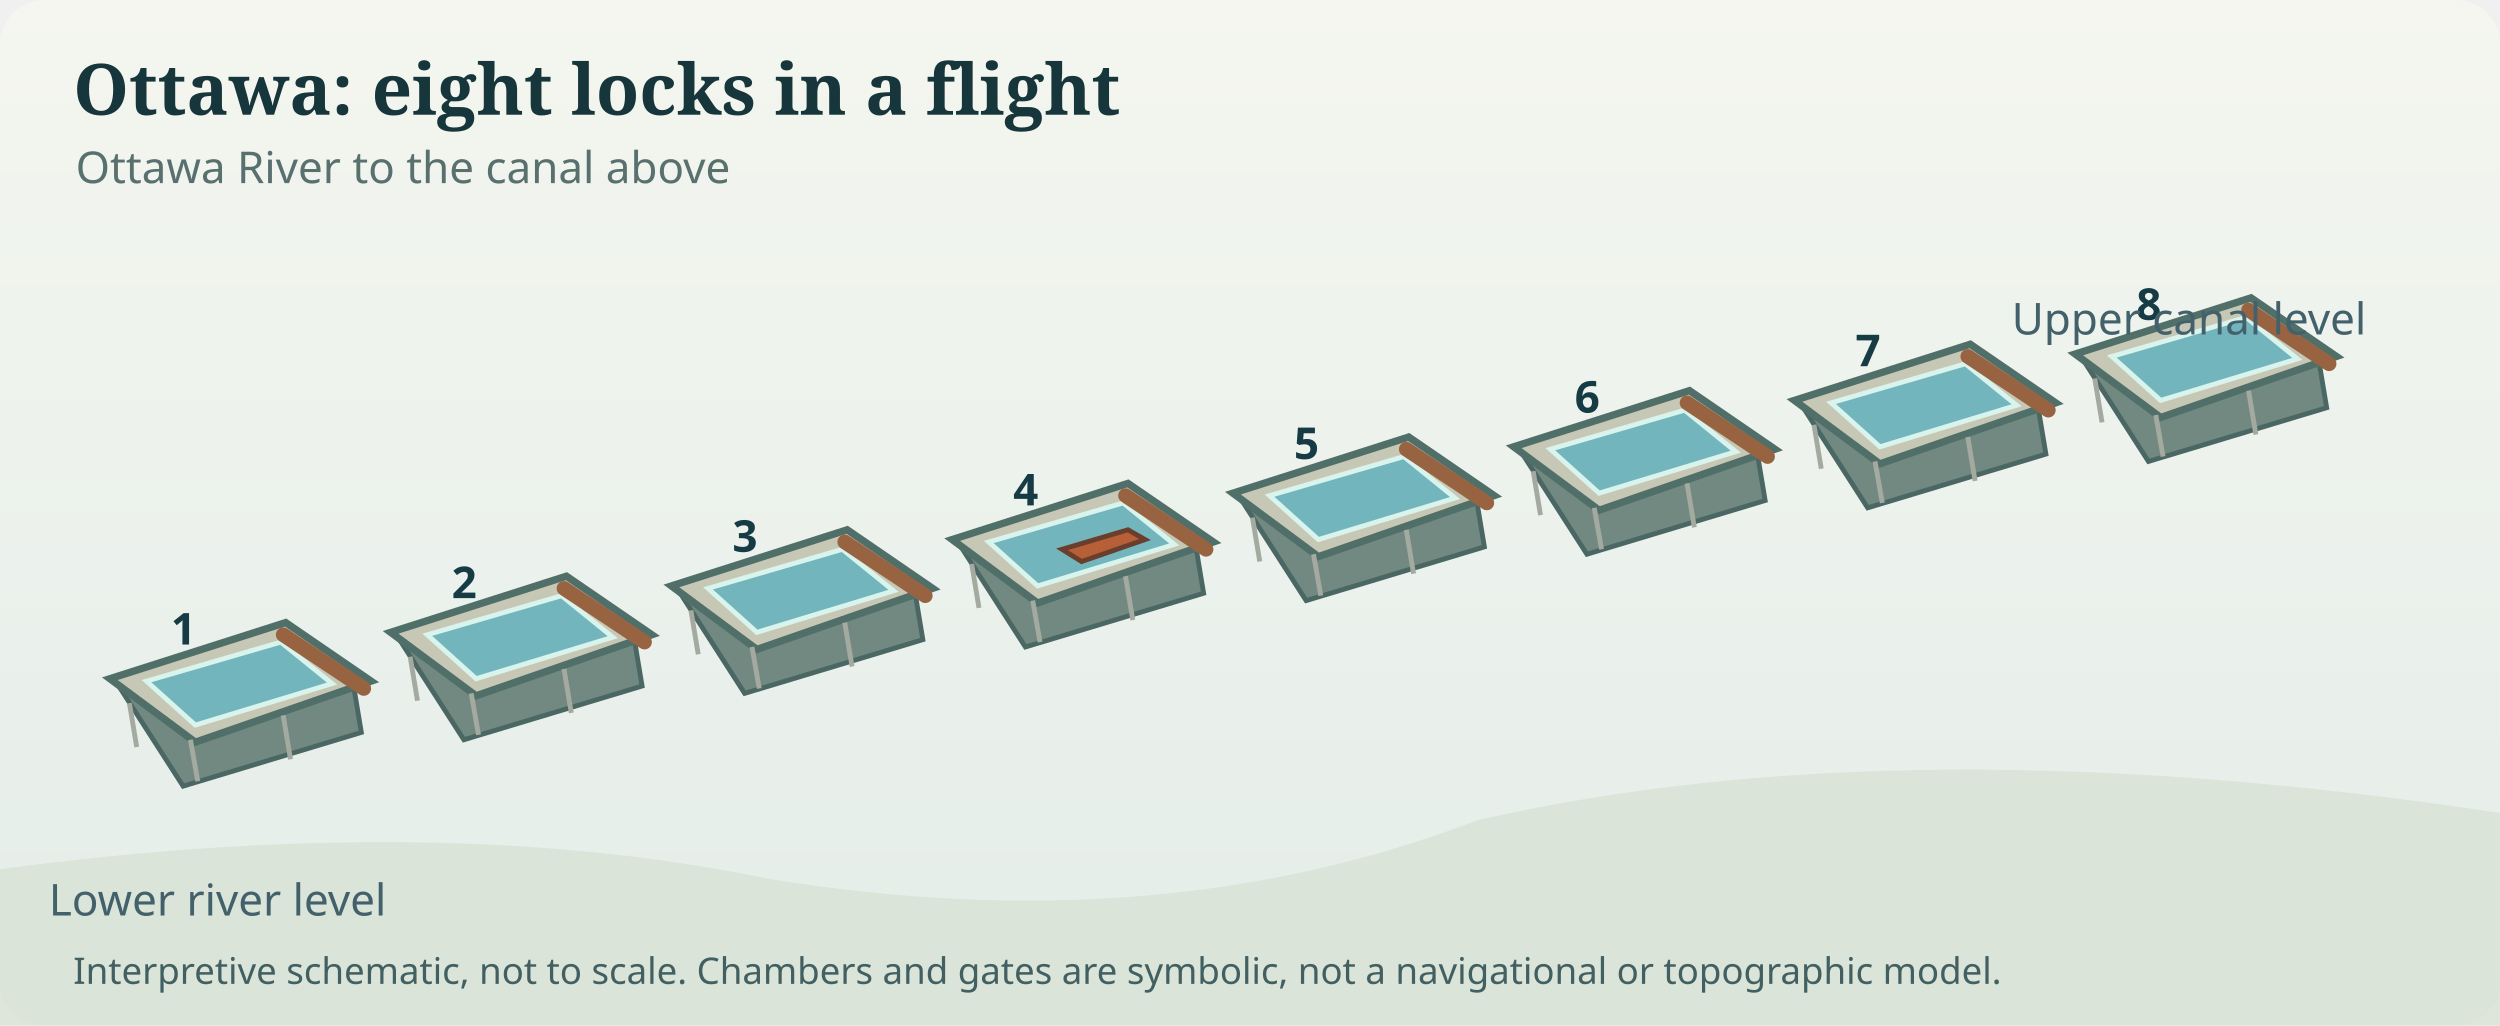
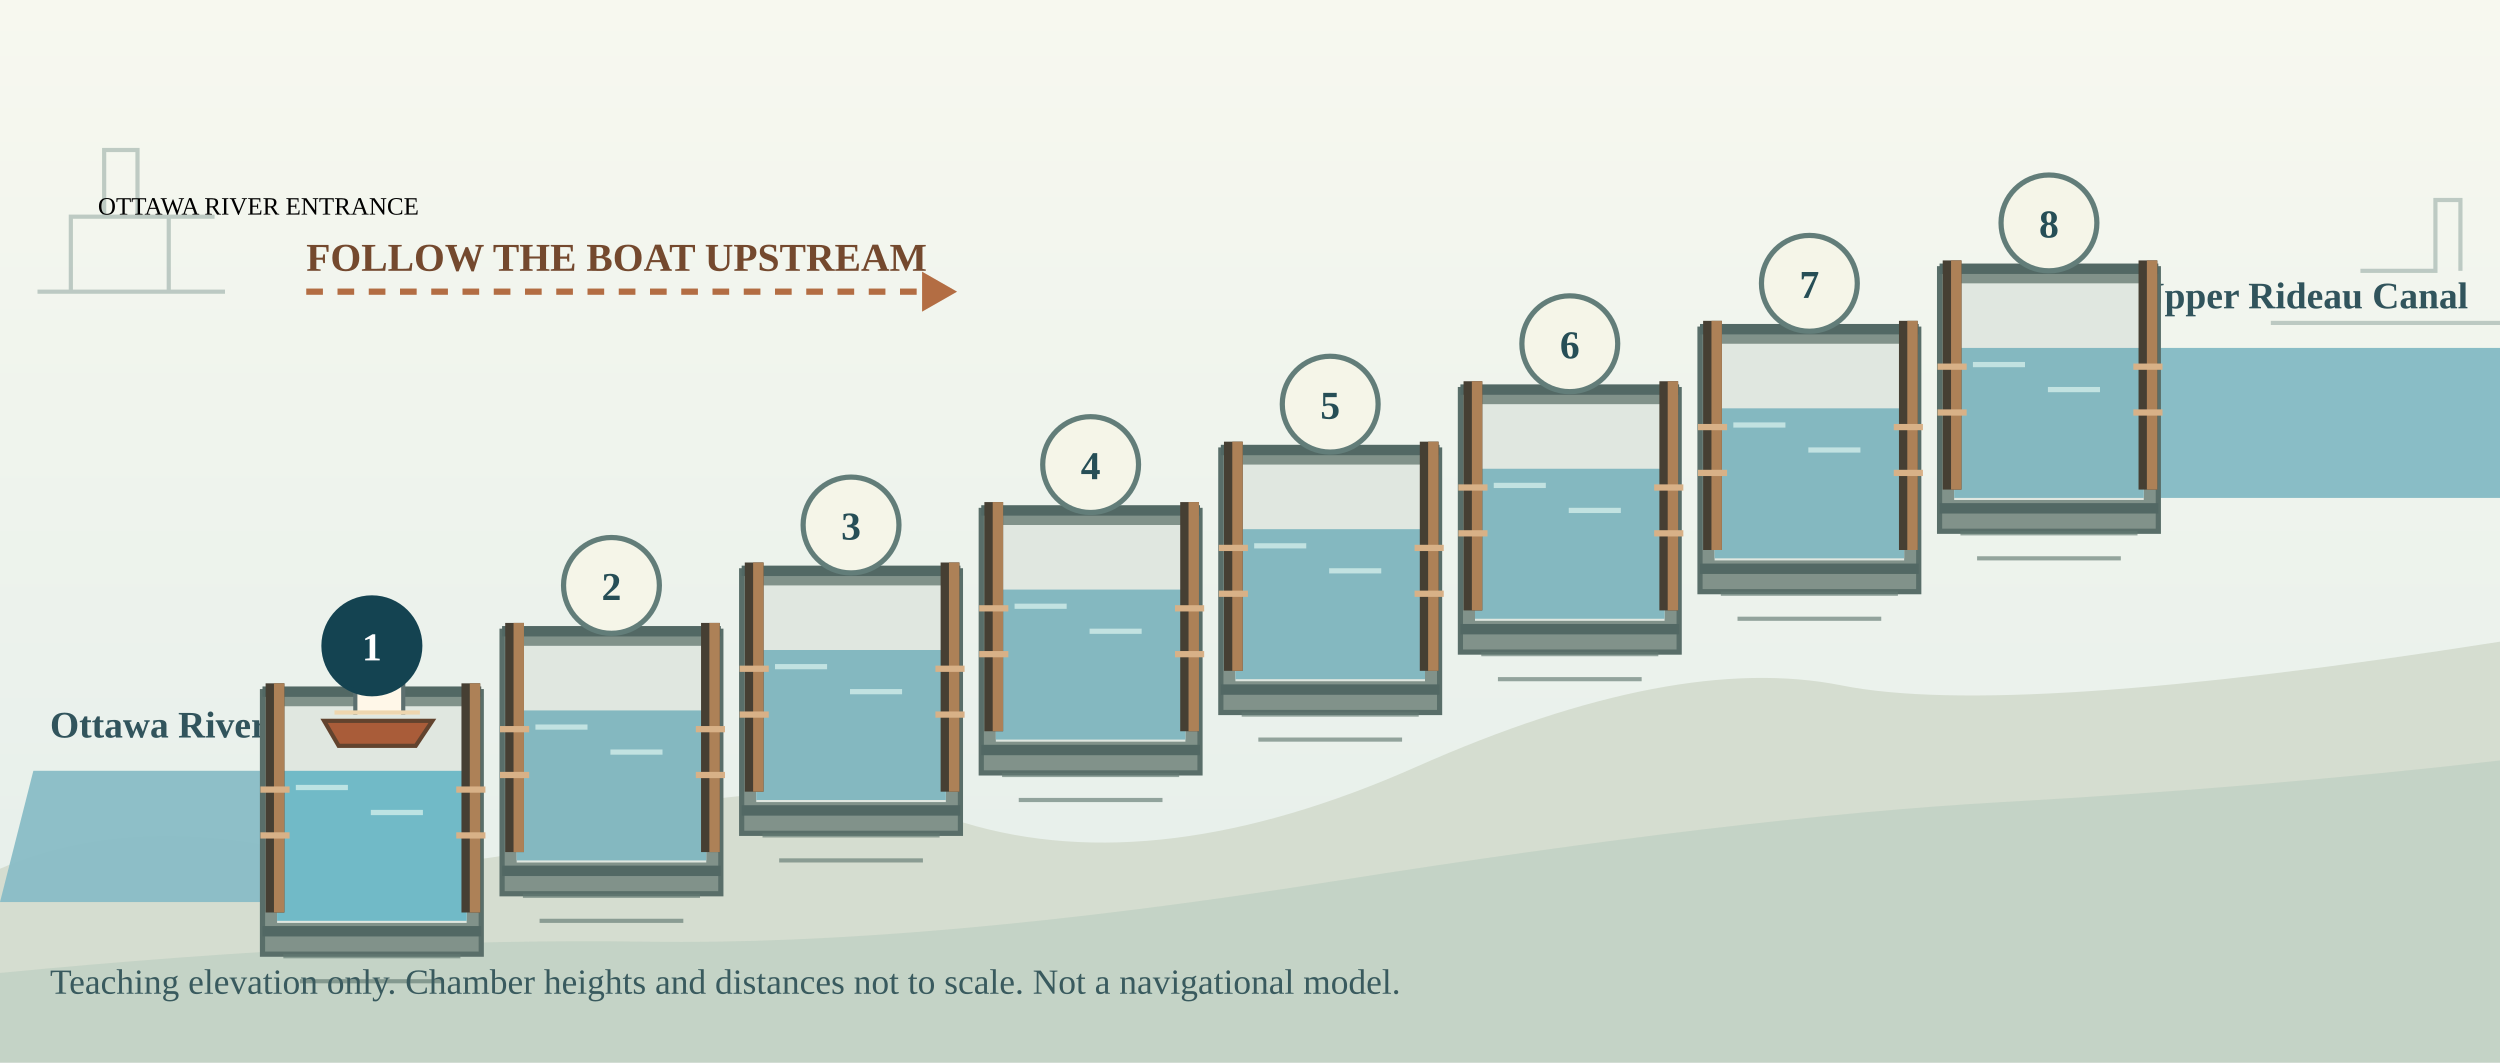
- <svg xmlns="http://www.w3.org/2000/svg" width="1024" height="420" viewBox="0 0 1024 420" role="img" aria-labelledby="drawing-title drawing-desc">
+ <svg xmlns="http://www.w3.org/2000/svg" viewBox="0 0 1200 510" width="1200" height="510" class="rideau-flight__svg" role="img" aria-labelledby="flight-drawing-title flight-drawing-desc">
  <defs>
-     <linearGradient id="rideau-paper" x1="0" y1="0" x2="0" y2="1">
-       <stop stop-color="#f4f6ef" />
-       <stop offset="1" stop-color="#e4ede9" />
+     <linearGradient id="flight-sky" x2="0" y2="1">
+       <stop stop-color="#f7f8ef" />
+       <stop offset="1" stop-color="#e4eeea" />
    </linearGradient>
+     <marker id="flight-arrow" viewBox="0 0 10 10" refX="7" refY="5" markerWidth="8" markerHeight="8" orient="auto">
+       <path d="M1 1l7 4-7 4z" fill="#b36d43" />
+     </marker>
  </defs>
-   <rect width="1024" height="420" rx="18" fill="url(#rideau-paper)" />
-   <path d="M0 356Q180 332 315 360Q475 386 605 336Q780 296 1024 333V420H0Z" fill="#d5dfd2" opacity=".7" />
-   <text x="30" y="47" font-family="Georgia,serif" font-size="29" fill="#17363b" font-weight="700">Ottawa: eight locks in a flight</text>
-   <text x="31" y="75" font-family="system-ui,sans-serif" font-size="18" fill="#58716f">Ottawa River to the canal above</text>
-   <g>
-     <g data-chamber="1">
-       <polygon points="48,280 75,322 148,300 145,282 75,300" fill="#728982" stroke="#4a6763" stroke-width="2" />
-       <polygon points="45,278 117,255 152,279 80,304" fill="#c7c7b6" stroke="#516f69" stroke-width="3" />
-       <polygon points="60,279 115,263 136,280 80,297" fill="#72b5bd" stroke="#d9f3ed" stroke-width="2" />
-       <path d="M78 303l3 17m35-27l3 18m-66-23l3 18" fill="none" stroke="#a4aaa0" stroke-width="2" />
-       <path d="M116 260l33 22" stroke="#986341" stroke-width="6" stroke-linecap="round" />
-       <text x="70" y="264" font-family="system-ui,sans-serif" font-size="18" font-weight="800" fill="#163b45">1</text>
-     </g>
-     <g data-chamber="2">
-       <polygon points="163,261 190,303 263,281 260,263 190,281" fill="#728982" stroke="#4a6763" stroke-width="2" />
-       <polygon points="160,259 232,236 267,260 195,285" fill="#c7c7b6" stroke="#516f69" stroke-width="3" />
-       <polygon points="175,260 230,244 251,261 195,278" fill="#72b5bd" stroke="#d9f3ed" stroke-width="2" />
-       <path d="M193 284l3 17m35-27l3 18m-66-23l3 18" fill="none" stroke="#a4aaa0" stroke-width="2" />
-       <path d="M231 241l33 22" stroke="#986341" stroke-width="6" stroke-linecap="round" />
-       <text x="185" y="245" font-family="system-ui,sans-serif" font-size="18" font-weight="800" fill="#163b45">2</text>
-     </g>
-     <g data-chamber="3">
-       <polygon points="278,242 305,284 378,262 375,244 305,262" fill="#728982" stroke="#4a6763" stroke-width="2" />
-       <polygon points="275,240 347,217 382,241 310,266" fill="#c7c7b6" stroke="#516f69" stroke-width="3" />
-       <polygon points="290,241 345,225 366,242 310,259" fill="#72b5bd" stroke="#d9f3ed" stroke-width="2" />
-       <path d="M308 265l3 17m35-27l3 18m-66-23l3 18" fill="none" stroke="#a4aaa0" stroke-width="2" />
-       <path d="M346 222l33 22" stroke="#986341" stroke-width="6" stroke-linecap="round" />
-       <text x="300" y="226" font-family="system-ui,sans-serif" font-size="18" font-weight="800" fill="#163b45">3</text>
-     </g>
-     <g data-chamber="4">
-       <polygon points="393,223 420,265 493,243 490,225 420,243" fill="#728982" stroke="#4a6763" stroke-width="2" />
-       <polygon points="390,221 462,198 497,222 425,247" fill="#c7c7b6" stroke="#516f69" stroke-width="3" />
-       <polygon points="405,222 460,206 481,223 425,240" fill="#72b5bd" stroke="#d9f3ed" stroke-width="2" />
-       <path d="M423 246l3 17m35-27l3 18m-66-23l3 18" fill="none" stroke="#a4aaa0" stroke-width="2" />
-       <path d="M461 203l33 22" stroke="#986341" stroke-width="6" stroke-linecap="round" />
-       <text x="415" y="207" font-family="system-ui,sans-serif" font-size="18" font-weight="800" fill="#163b45">4</text>
-       <path d="M435 225l27-8 7 4-26 9Z" fill="#b75f37" stroke="#6a3d2c" stroke-width="2" />
-     </g>
-     <g data-chamber="5">
-       <polygon points="508,204 535,246 608,224 605,206 535,224" fill="#728982" stroke="#4a6763" stroke-width="2" />
-       <polygon points="505,202 577,179 612,203 540,228" fill="#c7c7b6" stroke="#516f69" stroke-width="3" />
-       <polygon points="520,203 575,187 596,204 540,221" fill="#72b5bd" stroke="#d9f3ed" stroke-width="2" />
-       <path d="M538 227l3 17m35-27l3 18m-66-23l3 18" fill="none" stroke="#a4aaa0" stroke-width="2" />
-       <path d="M576 184l33 22" stroke="#986341" stroke-width="6" stroke-linecap="round" />
-       <text x="530" y="188" font-family="system-ui,sans-serif" font-size="18" font-weight="800" fill="#163b45">5</text>
-     </g>
-     <g data-chamber="6">
-       <polygon points="623,185 650,227 723,205 720,187 650,205" fill="#728982" stroke="#4a6763" stroke-width="2" />
-       <polygon points="620,183 692,160 727,184 655,209" fill="#c7c7b6" stroke="#516f69" stroke-width="3" />
-       <polygon points="635,184 690,168 711,185 655,202" fill="#72b5bd" stroke="#d9f3ed" stroke-width="2" />
-       <path d="M653 208l3 17m35-27l3 18m-66-23l3 18" fill="none" stroke="#a4aaa0" stroke-width="2" />
-       <path d="M691 165l33 22" stroke="#986341" stroke-width="6" stroke-linecap="round" />
-       <text x="645" y="169" font-family="system-ui,sans-serif" font-size="18" font-weight="800" fill="#163b45">6</text>
-     </g>
-     <g data-chamber="7">
-       <polygon points="738,166 765,208 838,186 835,168 765,186" fill="#728982" stroke="#4a6763" stroke-width="2" />
-       <polygon points="735,164 807,141 842,165 770,190" fill="#c7c7b6" stroke="#516f69" stroke-width="3" />
-       <polygon points="750,165 805,149 826,166 770,183" fill="#72b5bd" stroke="#d9f3ed" stroke-width="2" />
-       <path d="M768 189l3 17m35-27l3 18m-66-23l3 18" fill="none" stroke="#a4aaa0" stroke-width="2" />
-       <path d="M806 146l33 22" stroke="#986341" stroke-width="6" stroke-linecap="round" />
-       <text x="760" y="150" font-family="system-ui,sans-serif" font-size="18" font-weight="800" fill="#163b45">7</text>
-     </g>
-     <g data-chamber="8">
-       <polygon points="853,147 880,189 953,167 950,149 880,167" fill="#728982" stroke="#4a6763" stroke-width="2" />
-       <polygon points="850,145 922,122 957,146 885,171" fill="#c7c7b6" stroke="#516f69" stroke-width="3" />
-       <polygon points="865,146 920,130 941,147 885,164" fill="#72b5bd" stroke="#d9f3ed" stroke-width="2" />
-       <path d="M883 170l3 17m35-27l3 18m-66-23l3 18" fill="none" stroke="#a4aaa0" stroke-width="2" />
-       <path d="M921 127l33 22" stroke="#986341" stroke-width="6" stroke-linecap="round" />
-       <text x="875" y="131" font-family="system-ui,sans-serif" font-size="18" font-weight="800" fill="#163b45">8</text>
-     </g>
-   </g>
-   <text x="20" y="375" fill="#42616b" font-size="18" font-family="system-ui">Lower river level</text>
-   <text x="824" y="137" fill="#42616b" font-size="18" font-family="system-ui">Upper canal level</text>
-   <text x="30" y="403" font-family="system-ui,sans-serif" font-size="15" fill="#425f62">Interpretive schematic, not to scale. Chambers and gates are symbolic, not a navigational or topographic model.</text>
+   <rect width="1200" height="510" fill="url(#flight-sky)" />
+   <path d="M0 417Q60 391 140 408T295 396T463 395T680 368T884 329T1200 308V510H0Z" fill="#d5ddd0" />
+   <path d="M0 467Q176 450 310 452T640 423T961 385T1200 365V510H0Z" fill="#b7cbbd" opacity=".55" />
+   <g opacity=".34" fill="none" stroke="#54756e" stroke-width="2">
+     <path d="M18 140h90M34 140V104h16v-32h16v32h15v36M46 104h57M1133 130h36V96h12v34M1090 155h110" />
+   </g>
+   <text x="47" y="103" class="flight-context">OTTAWA RIVER ENTRANCE</text>
+   <path d="M16 370h110v63H0z" fill="#89bdc6" opacity=".95" />
+   <rect x="1036" y="167" width="164" height="72" fill="#89bdc6" />
+   <text x="24" y="354" font-size="18" font-weight="700" fill="#31545c">Ottawa River</text>
+   <text x="1026" y="148" font-size="18" font-weight="700" fill="#31545c">Upper Rideau Canal</text>
+   <g class="flight-chamber is-selected" data-chamber="1" data-chamber-index="0" tabindex="0" role="button" aria-pressed="true" aria-label="Select lock 1, chamber 1 of 8">
+     <path d="M126 332h105v126h-105z" fill="#81928a" stroke="#596e69" stroke-width="2.5" />
+     <path d="M133 339h91v104h-91z" fill="#e0e7e0" />
+     <rect x="133" y="370" width="91" height="72" fill="#71bac7" />
+     <path d="M142 378h25" fill="none" stroke="#d9f2ee" stroke-width="2.5" opacity=".72" />
+     <path d="M178 390h25" fill="none" stroke="#d9f2ee" stroke-width="2.5" opacity=".72" />
+     <path d="M126 332h105 M126 447h105" stroke="#526864" stroke-width="5" fill="none" />
+     <path d="M136 459h85 M144 471h69" stroke="#637a72" stroke-width="2" opacity=".65" />
+     <g class="flight-gate">
+       <path d="M132 328v110" stroke="#463f33" stroke-width="9" />
+       <path d="M134 328v110" stroke="#ad8157" stroke-width="5" />
+       <path d="M125 379h14M125 401h14" stroke="#d8b187" stroke-width="3" />
+     </g>
+     <g class="flight-gate">
+       <path d="M226 328v110" stroke="#463f33" stroke-width="9" />
+       <path d="M228 328v110" stroke="#ad8157" stroke-width="5" />
+       <path d="M219 379h14M219 401h14" stroke="#d8b187" stroke-width="3" />
+     </g>
+     <rect class="flight-hit" x="126" y="300" width="105" height="158" fill="transparent" />
+     <g class="flight-boat" transform="translate(179.55 346)">
+       <path d="M-24 0h52l-8 12h-37z" fill="#a95c39" stroke="#62432e" stroke-width="2" />
+       <path d="M-9 -3v-19h23v19" fill="#fff7e8" stroke="#5c6f6f" stroke-width="2" />
+       <path d="M-4 -17h13" stroke="#65a1ad" stroke-width="5" />
+       <path d="M-19 -4h41" stroke="#eed6af" stroke-width="2" />
+     </g>
+     <g class="flight-number">
+       <circle cx="178.5" cy="310" r="23" fill="#144351" stroke="#144351" stroke-width="2.5" />
+       <text x="178.5" y="317" text-anchor="middle" font-size="19" font-weight="800" fill="#fff">1</text>
+     </g>
+   </g>
+   <g class="flight-chamber" data-chamber="2" data-chamber-index="1" tabindex="0" role="button" aria-pressed="false" aria-label="Select lock 2, chamber 2 of 8">
+     <path d="M241 303h105v126h-105z" fill="#81928a" stroke="#596e69" stroke-width="2.5" />
+     <path d="M248 310h91v104h-91z" fill="#e0e7e0" />
+     <rect x="248" y="341" width="91" height="72" fill="#84b8c0" />
+     <path d="M257 349h25" fill="none" stroke="#d9f2ee" stroke-width="2.5" opacity=".72" />
+     <path d="M293 361h25" fill="none" stroke="#d9f2ee" stroke-width="2.5" opacity=".72" />
+     <path d="M241 303h105 M241 418h105" stroke="#526864" stroke-width="5" fill="none" />
+     <path d="M251 430h85 M259 442h69" stroke="#637a72" stroke-width="2" opacity=".65" />
+     <g class="flight-gate">
+       <path d="M247 299v110" stroke="#463f33" stroke-width="9" />
+       <path d="M249 299v110" stroke="#ad8157" stroke-width="5" />
+       <path d="M240 350h14M240 372h14" stroke="#d8b187" stroke-width="3" />
+     </g>
+     <g class="flight-gate">
+       <path d="M341 299v110" stroke="#463f33" stroke-width="9" />
+       <path d="M343 299v110" stroke="#ad8157" stroke-width="5" />
+       <path d="M334 350h14M334 372h14" stroke="#d8b187" stroke-width="3" />
+     </g>
+     <rect class="flight-hit" x="241" y="271" width="105" height="158" fill="transparent" />
+     <g class="flight-number">
+       <circle cx="293.5" cy="281" r="23" fill="#f5f5e8" stroke="#627d79" stroke-width="2.5" />
+       <text x="293.5" y="288" text-anchor="middle" font-size="19" font-weight="800" fill="#264e56">2</text>
+     </g>
+   </g>
+   <g class="flight-chamber" data-chamber="3" data-chamber-index="2" tabindex="0" role="button" aria-pressed="false" aria-label="Select lock 3, chamber 3 of 8">
+     <path d="M356 274h105v126h-105z" fill="#81928a" stroke="#596e69" stroke-width="2.5" />
+     <path d="M363 281h91v104h-91z" fill="#e0e7e0" />
+     <rect x="363" y="312" width="91" height="72" fill="#84b8c0" />
+     <path d="M372 320h25" fill="none" stroke="#d9f2ee" stroke-width="2.5" opacity=".72" />
+     <path d="M408 332h25" fill="none" stroke="#d9f2ee" stroke-width="2.5" opacity=".72" />
+     <path d="M356 274h105 M356 389h105" stroke="#526864" stroke-width="5" fill="none" />
+     <path d="M366 401h85 M374 413h69" stroke="#637a72" stroke-width="2" opacity=".65" />
+     <g class="flight-gate">
+       <path d="M362 270v110" stroke="#463f33" stroke-width="9" />
+       <path d="M364 270v110" stroke="#ad8157" stroke-width="5" />
+       <path d="M355 321h14M355 343h14" stroke="#d8b187" stroke-width="3" />
+     </g>
+     <g class="flight-gate">
+       <path d="M456 270v110" stroke="#463f33" stroke-width="9" />
+       <path d="M458 270v110" stroke="#ad8157" stroke-width="5" />
+       <path d="M449 321h14M449 343h14" stroke="#d8b187" stroke-width="3" />
+     </g>
+     <rect class="flight-hit" x="356" y="242" width="105" height="158" fill="transparent" />
+     <g class="flight-number">
+       <circle cx="408.5" cy="252" r="23" fill="#f5f5e8" stroke="#627d79" stroke-width="2.5" />
+       <text x="408.5" y="259" text-anchor="middle" font-size="19" font-weight="800" fill="#264e56">3</text>
+     </g>
+   </g>
+   <g class="flight-chamber" data-chamber="4" data-chamber-index="3" tabindex="0" role="button" aria-pressed="false" aria-label="Select lock 4, chamber 4 of 8">
+     <path d="M471 245h105v126h-105z" fill="#81928a" stroke="#596e69" stroke-width="2.5" />
+     <path d="M478 252h91v104h-91z" fill="#e0e7e0" />
+     <rect x="478" y="283" width="91" height="72" fill="#84b8c0" />
+     <path d="M487 291h25" fill="none" stroke="#d9f2ee" stroke-width="2.5" opacity=".72" />
+     <path d="M523 303h25" fill="none" stroke="#d9f2ee" stroke-width="2.5" opacity=".72" />
+     <path d="M471 245h105 M471 360h105" stroke="#526864" stroke-width="5" fill="none" />
+     <path d="M481 372h85 M489 384h69" stroke="#637a72" stroke-width="2" opacity=".65" />
+     <g class="flight-gate">
+       <path d="M477 241v110" stroke="#463f33" stroke-width="9" />
+       <path d="M479 241v110" stroke="#ad8157" stroke-width="5" />
+       <path d="M470 292h14M470 314h14" stroke="#d8b187" stroke-width="3" />
+     </g>
+     <g class="flight-gate">
+       <path d="M571 241v110" stroke="#463f33" stroke-width="9" />
+       <path d="M573 241v110" stroke="#ad8157" stroke-width="5" />
+       <path d="M564 292h14M564 314h14" stroke="#d8b187" stroke-width="3" />
+     </g>
+     <rect class="flight-hit" x="471" y="213" width="105" height="158" fill="transparent" />
+     <g class="flight-number">
+       <circle cx="523.5" cy="223" r="23" fill="#f5f5e8" stroke="#627d79" stroke-width="2.5" />
+       <text x="523.5" y="230" text-anchor="middle" font-size="19" font-weight="800" fill="#264e56">4</text>
+     </g>
+   </g>
+   <g class="flight-chamber" data-chamber="5" data-chamber-index="4" tabindex="0" role="button" aria-pressed="false" aria-label="Select lock 5, chamber 5 of 8">
+     <path d="M586 216h105v126h-105z" fill="#81928a" stroke="#596e69" stroke-width="2.5" />
+     <path d="M593 223h91v104h-91z" fill="#e0e7e0" />
+     <rect x="593" y="254" width="91" height="72" fill="#84b8c0" />
+     <path d="M602 262h25" fill="none" stroke="#d9f2ee" stroke-width="2.5" opacity=".72" />
+     <path d="M638 274h25" fill="none" stroke="#d9f2ee" stroke-width="2.5" opacity=".72" />
+     <path d="M586 216h105 M586 331h105" stroke="#526864" stroke-width="5" fill="none" />
+     <path d="M596 343h85 M604 355h69" stroke="#637a72" stroke-width="2" opacity=".65" />
+     <g class="flight-gate">
+       <path d="M592 212v110" stroke="#463f33" stroke-width="9" />
+       <path d="M594 212v110" stroke="#ad8157" stroke-width="5" />
+       <path d="M585 263h14M585 285h14" stroke="#d8b187" stroke-width="3" />
+     </g>
+     <g class="flight-gate">
+       <path d="M686 212v110" stroke="#463f33" stroke-width="9" />
+       <path d="M688 212v110" stroke="#ad8157" stroke-width="5" />
+       <path d="M679 263h14M679 285h14" stroke="#d8b187" stroke-width="3" />
+     </g>
+     <rect class="flight-hit" x="586" y="184" width="105" height="158" fill="transparent" />
+     <g class="flight-number">
+       <circle cx="638.5" cy="194" r="23" fill="#f5f5e8" stroke="#627d79" stroke-width="2.5" />
+       <text x="638.5" y="201" text-anchor="middle" font-size="19" font-weight="800" fill="#264e56">5</text>
+     </g>
+   </g>
+   <g class="flight-chamber" data-chamber="6" data-chamber-index="5" tabindex="0" role="button" aria-pressed="false" aria-label="Select lock 6, chamber 6 of 8">
+     <path d="M701 187h105v126h-105z" fill="#81928a" stroke="#596e69" stroke-width="2.5" />
+     <path d="M708 194h91v104h-91z" fill="#e0e7e0" />
+     <rect x="708" y="225" width="91" height="72" fill="#84b8c0" />
+     <path d="M717 233h25" fill="none" stroke="#d9f2ee" stroke-width="2.5" opacity=".72" />
+     <path d="M753 245h25" fill="none" stroke="#d9f2ee" stroke-width="2.5" opacity=".72" />
+     <path d="M701 187h105 M701 302h105" stroke="#526864" stroke-width="5" fill="none" />
+     <path d="M711 314h85 M719 326h69" stroke="#637a72" stroke-width="2" opacity=".65" />
+     <g class="flight-gate">
+       <path d="M707 183v110" stroke="#463f33" stroke-width="9" />
+       <path d="M709 183v110" stroke="#ad8157" stroke-width="5" />
+       <path d="M700 234h14M700 256h14" stroke="#d8b187" stroke-width="3" />
+     </g>
+     <g class="flight-gate">
+       <path d="M801 183v110" stroke="#463f33" stroke-width="9" />
+       <path d="M803 183v110" stroke="#ad8157" stroke-width="5" />
+       <path d="M794 234h14M794 256h14" stroke="#d8b187" stroke-width="3" />
+     </g>
+     <rect class="flight-hit" x="701" y="155" width="105" height="158" fill="transparent" />
+     <g class="flight-number">
+       <circle cx="753.5" cy="165" r="23" fill="#f5f5e8" stroke="#627d79" stroke-width="2.5" />
+       <text x="753.5" y="172" text-anchor="middle" font-size="19" font-weight="800" fill="#264e56">6</text>
+     </g>
+   </g>
+   <g class="flight-chamber" data-chamber="7" data-chamber-index="6" tabindex="0" role="button" aria-pressed="false" aria-label="Select lock 7, chamber 7 of 8">
+     <path d="M816 158h105v126h-105z" fill="#81928a" stroke="#596e69" stroke-width="2.5" />
+     <path d="M823 165h91v104h-91z" fill="#e0e7e0" />
+     <rect x="823" y="196" width="91" height="72" fill="#84b8c0" />
+     <path d="M832 204h25" fill="none" stroke="#d9f2ee" stroke-width="2.5" opacity=".72" />
+     <path d="M868 216h25" fill="none" stroke="#d9f2ee" stroke-width="2.5" opacity=".72" />
+     <path d="M816 158h105 M816 273h105" stroke="#526864" stroke-width="5" fill="none" />
+     <path d="M826 285h85 M834 297h69" stroke="#637a72" stroke-width="2" opacity=".65" />
+     <g class="flight-gate">
+       <path d="M822 154v110" stroke="#463f33" stroke-width="9" />
+       <path d="M824 154v110" stroke="#ad8157" stroke-width="5" />
+       <path d="M815 205h14M815 227h14" stroke="#d8b187" stroke-width="3" />
+     </g>
+     <g class="flight-gate">
+       <path d="M916 154v110" stroke="#463f33" stroke-width="9" />
+       <path d="M918 154v110" stroke="#ad8157" stroke-width="5" />
+       <path d="M909 205h14M909 227h14" stroke="#d8b187" stroke-width="3" />
+     </g>
+     <rect class="flight-hit" x="816" y="126" width="105" height="158" fill="transparent" />
+     <g class="flight-number">
+       <circle cx="868.5" cy="136" r="23" fill="#f5f5e8" stroke="#627d79" stroke-width="2.5" />
+       <text x="868.5" y="143" text-anchor="middle" font-size="19" font-weight="800" fill="#264e56">7</text>
+     </g>
+   </g>
+   <g class="flight-chamber" data-chamber="8" data-chamber-index="7" tabindex="0" role="button" aria-pressed="false" aria-label="Select lock 8, chamber 8 of 8">
+     <path d="M931 129h105v126h-105z" fill="#81928a" stroke="#596e69" stroke-width="2.5" />
+     <path d="M938 136h91v104h-91z" fill="#e0e7e0" />
+     <rect x="938" y="167" width="91" height="72" fill="#84b8c0" />
+     <path d="M947 175h25" fill="none" stroke="#d9f2ee" stroke-width="2.5" opacity=".72" />
+     <path d="M983 187h25" fill="none" stroke="#d9f2ee" stroke-width="2.5" opacity=".72" />
+     <path d="M931 129h105 M931 244h105" stroke="#526864" stroke-width="5" fill="none" />
+     <path d="M941 256h85 M949 268h69" stroke="#637a72" stroke-width="2" opacity=".65" />
+     <g class="flight-gate">
+       <path d="M937 125v110" stroke="#463f33" stroke-width="9" />
+       <path d="M939 125v110" stroke="#ad8157" stroke-width="5" />
+       <path d="M930 176h14M930 198h14" stroke="#d8b187" stroke-width="3" />
+     </g>
+     <g class="flight-gate">
+       <path d="M1031 125v110" stroke="#463f33" stroke-width="9" />
+       <path d="M1033 125v110" stroke="#ad8157" stroke-width="5" />
+       <path d="M1024 176h14M1024 198h14" stroke="#d8b187" stroke-width="3" />
+     </g>
+     <rect class="flight-hit" x="931" y="97" width="105" height="158" fill="transparent" />
+     <g class="flight-number">
+       <circle cx="983.5" cy="107" r="23" fill="#f5f5e8" stroke="#627d79" stroke-width="2.5" />
+       <text x="983.5" y="114" text-anchor="middle" font-size="19" font-weight="800" fill="#264e56">8</text>
+     </g>
+   </g>
+   <path d="M147 140h310" stroke="#b36d43" stroke-width="3" stroke-dasharray="8 7" marker-end="url(#flight-arrow)" fill="none" />
+   <text x="147" y="130" fill="#74492e" font-size="19" font-weight="800">FOLLOW THE BOAT UPSTREAM</text>
+   <text x="24" y="477" font-size="17" fill="#395a5e">Teaching elevation only. Chamber heights and distances not to scale. Not a navigational model.</text>
</svg>
